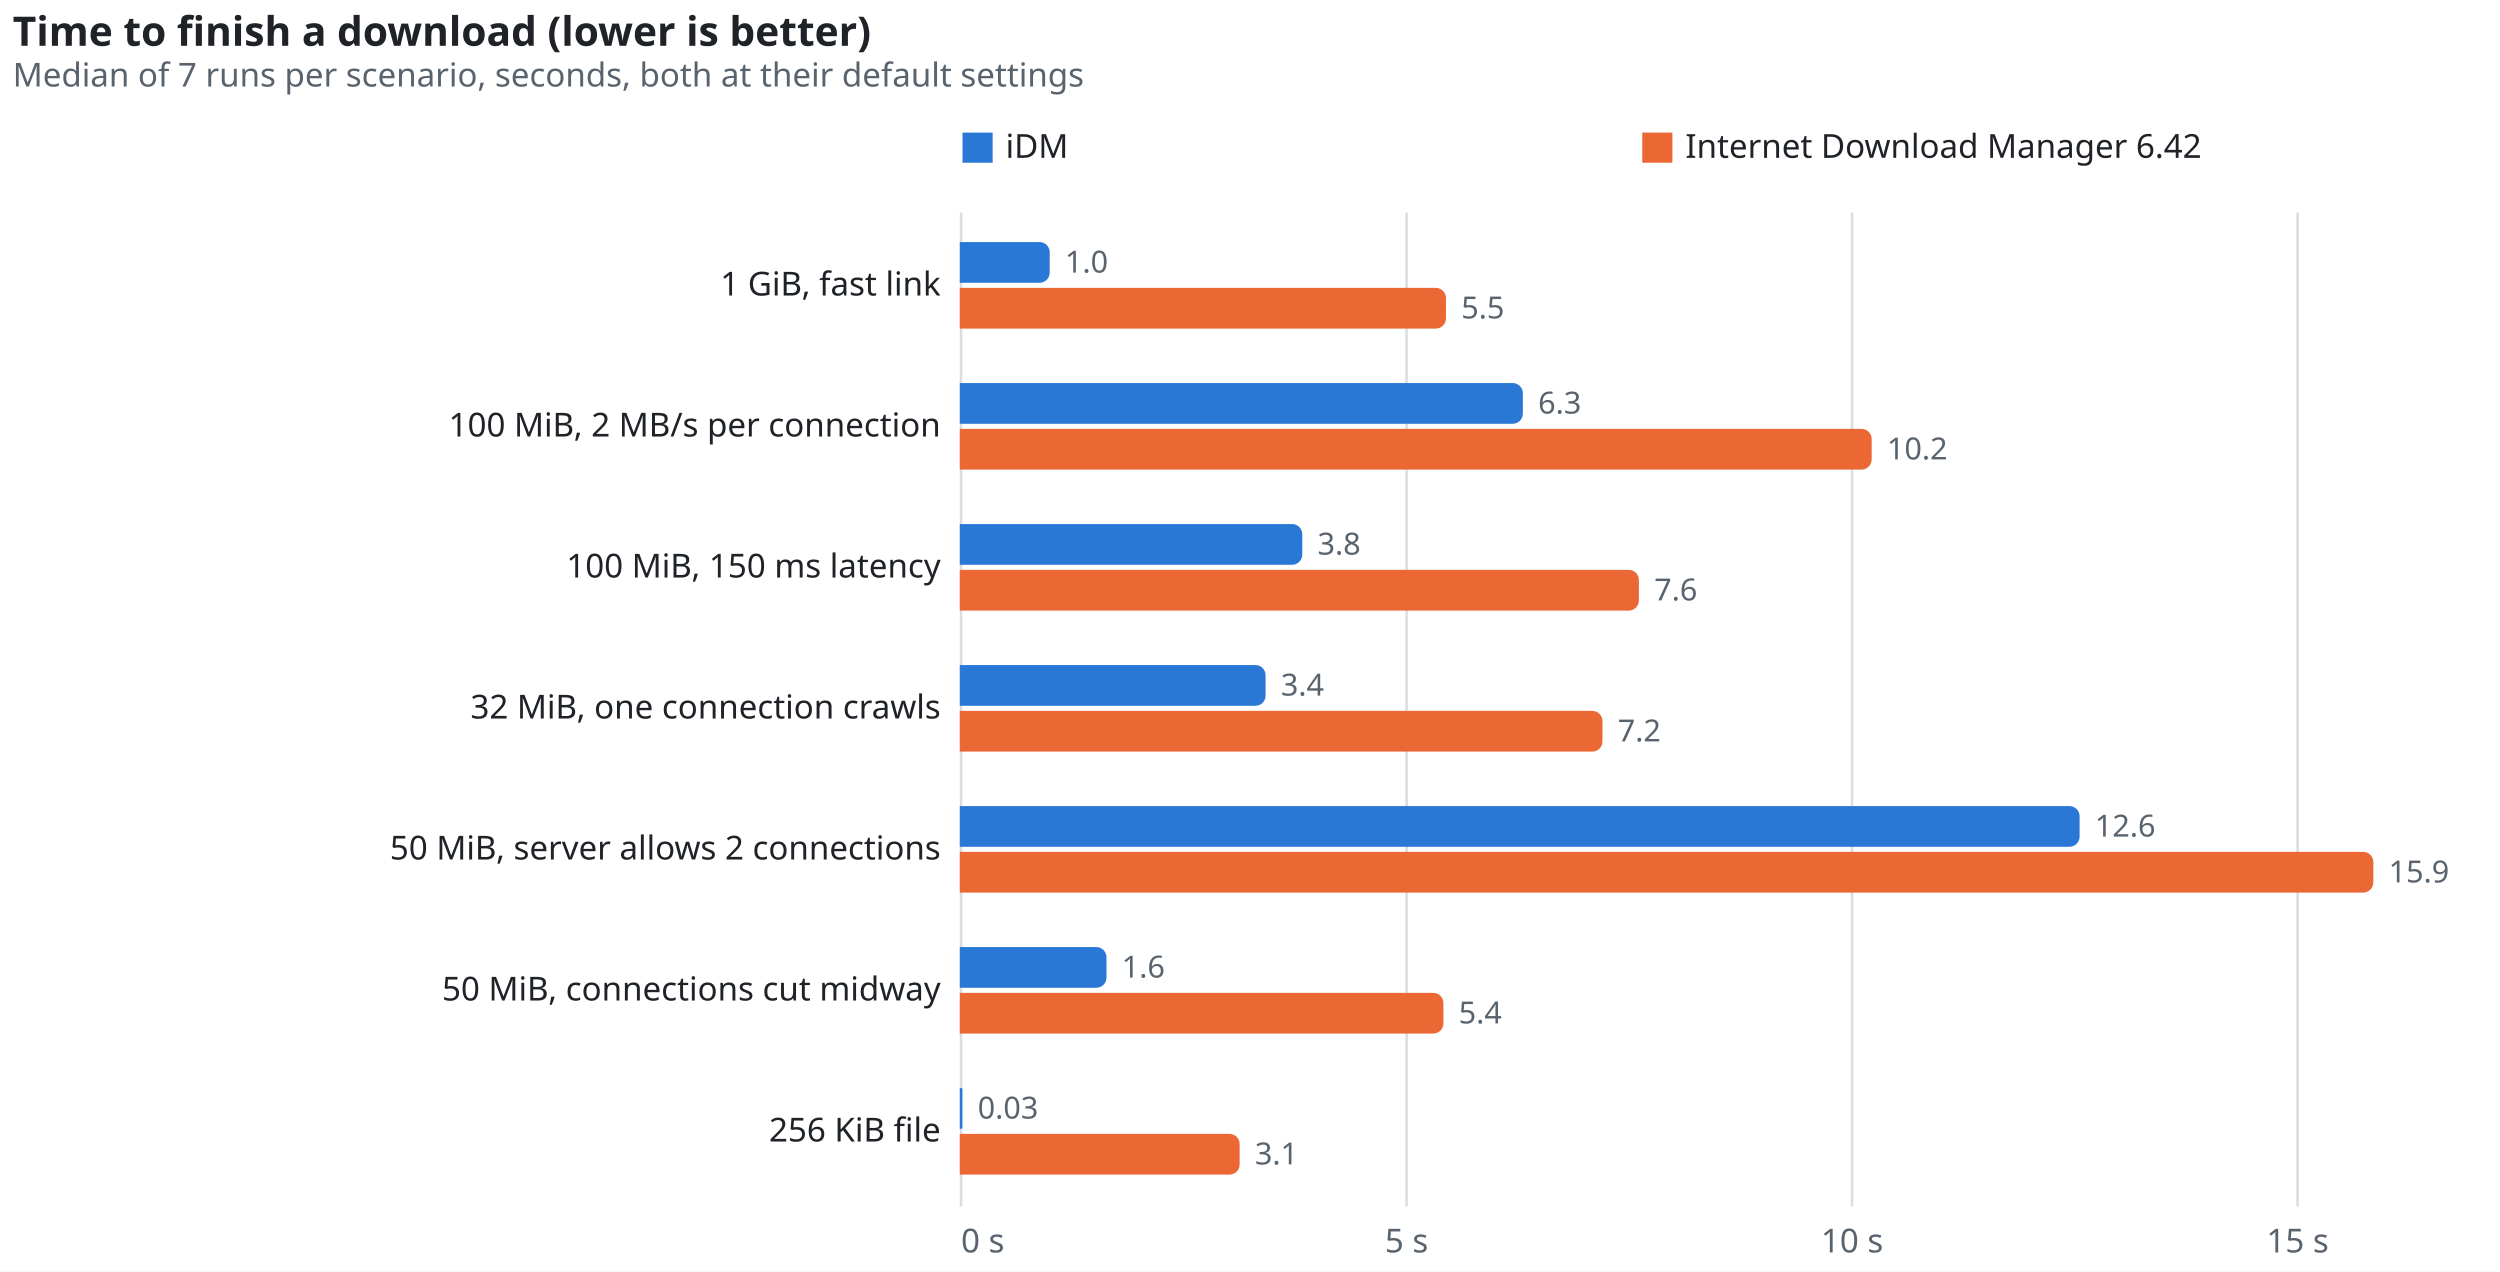
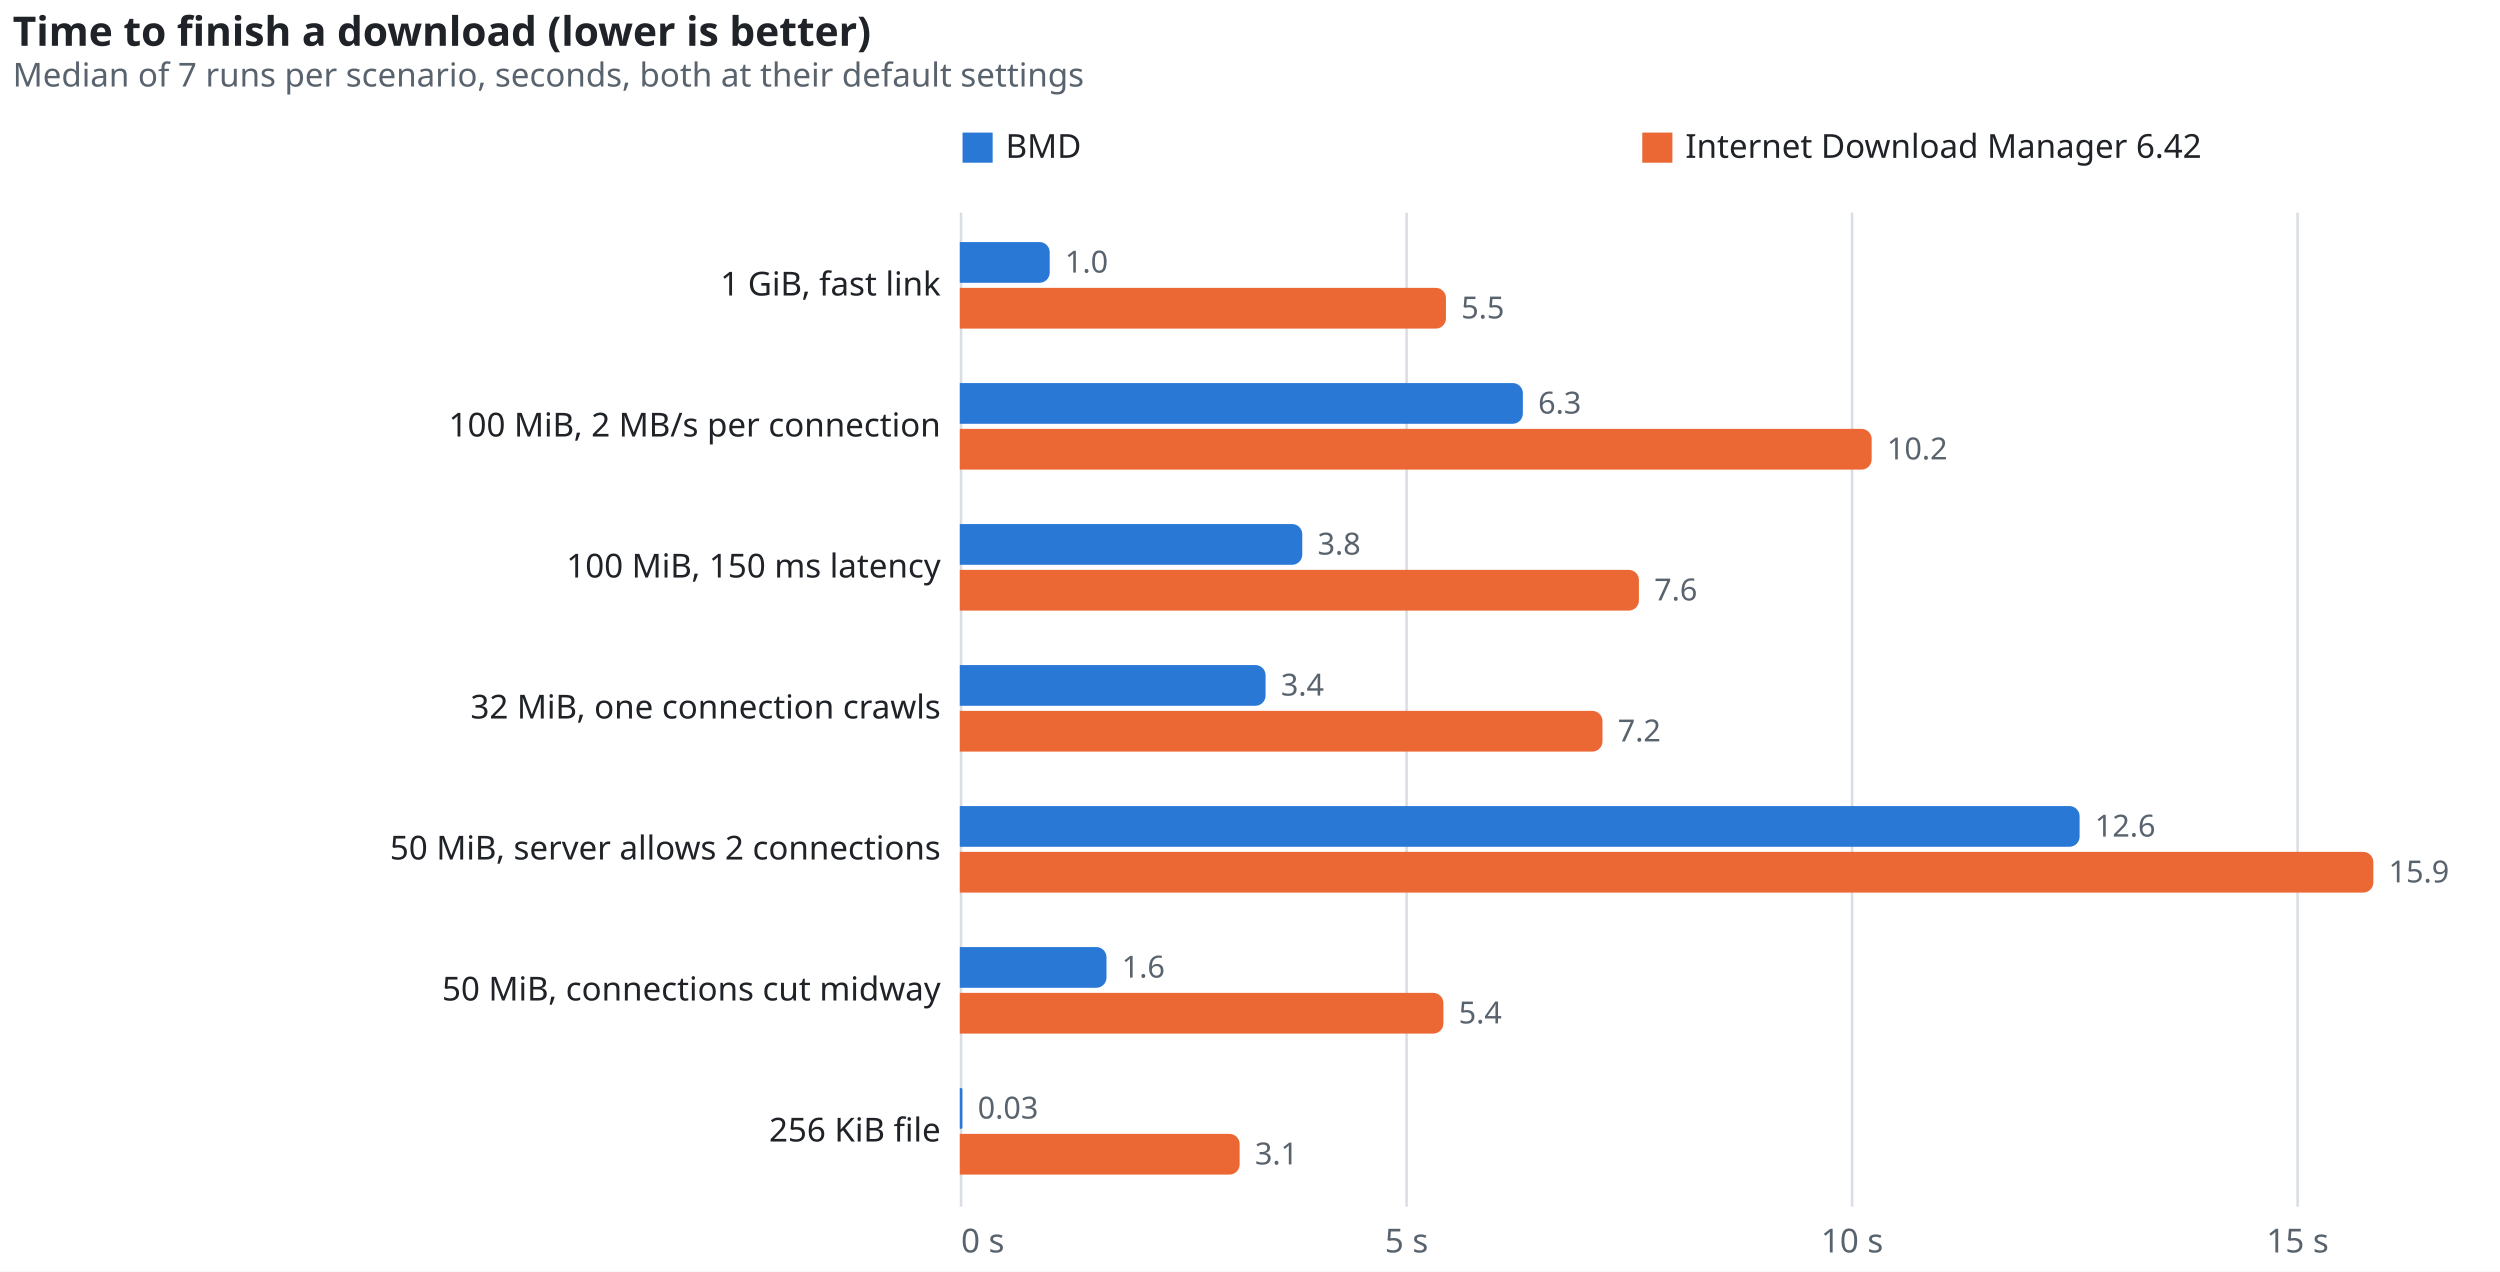
<svg xmlns="http://www.w3.org/2000/svg" version="1.1" class="marks" width="982" height="499.462" viewBox="0 0 982 499.462">
  <rect width="982" height="499.462" fill="#ffffff" />
  <g fill="none" stroke-miterlimit="4" transform="translate(377,83)">
    <g class="mark-group role-frame root" role="graphics-object" aria-roledescription="group mark container">
      <g transform="translate(0,0)">
        <path class="background" aria-hidden="true" d="M0,0h560v390.462h-560Z" />
        <g>
          <g class="mark-group role-axis" aria-hidden="true">
            <g transform="translate(0.5,390.9615)">
              <path class="background" aria-hidden="true" d="M0,0h0v0h0Z" pointer-events="none" />
              <g>
                <g class="mark-rule role-axis-grid" pointer-events="none">
                  <line transform="translate(0,0)" x2="0" y2="-390.462" stroke="#d8dee4" stroke-width="1" opacity="1" />
                  <line transform="translate(175,0)" x2="0" y2="-390.462" stroke="#d8dee4" stroke-width="1" opacity="1" />
                  <line transform="translate(350,0)" x2="0" y2="-390.462" stroke="#d8dee4" stroke-width="1" opacity="1" />
                  <line transform="translate(525,0)" x2="0" y2="-390.462" stroke="#d8dee4" stroke-width="1" opacity="1" />
                </g>
              </g>
              <path class="foreground" aria-hidden="true" d="" pointer-events="none" display="none" />
            </g>
          </g>
          <g class="mark-group role-axis" role="graphics-symbol" aria-roledescription="axis" aria-label="X-axis for a linear scale with values from 0 to 16">
            <g transform="translate(0.5,390.9615)">
              <path class="background" aria-hidden="true" d="M0,0h0v0h0Z" pointer-events="none" />
              <g>
                <g class="mark-text role-axis-label" pointer-events="none">
                  <text text-anchor="start" transform="translate(0,18)" font-family="-apple-system, 'Segoe UI', 'Noto Sans', Helvetica, Arial, sans-serif" font-size="13px" fill="#59636e" opacity="1">0 s</text>
                  <text text-anchor="middle" transform="translate(175,18)" font-family="-apple-system, 'Segoe UI', 'Noto Sans', Helvetica, Arial, sans-serif" font-size="13px" fill="#59636e" opacity="1">5 s</text>
                  <text text-anchor="middle" transform="translate(350,18)" font-family="-apple-system, 'Segoe UI', 'Noto Sans', Helvetica, Arial, sans-serif" font-size="13px" fill="#59636e" opacity="1">10 s</text>
                  <text text-anchor="middle" transform="translate(525,18)" font-family="-apple-system, 'Segoe UI', 'Noto Sans', Helvetica, Arial, sans-serif" font-size="13px" fill="#59636e" opacity="1">15 s</text>
                </g>
              </g>
              <path class="foreground" aria-hidden="true" d="" pointer-events="none" display="none" />
            </g>
          </g>
          <g class="mark-group role-axis" role="graphics-symbol" aria-roledescription="axis" aria-label="Y-axis for a discrete scale with 7 values: 1 GiB, fast link, 100 MiB, 2 MB/s per connection, 100 MiB, 150 ms latency, 32 MiB, one connection crawls, 50 MiB, server allows 2 connections, 50 MiB, connections cut midway, 256 KiB file">
            <g transform="translate(0.5,0.5)">
              <path class="background" aria-hidden="true" d="M0,0h0v0h0Z" pointer-events="none" />
              <g>
                <g class="mark-text role-axis-label" pointer-events="none">
                  <text text-anchor="end" transform="translate(-8,32.57692)" font-family="-apple-system, 'Segoe UI', 'Noto Sans', Helvetica, Arial, sans-serif" font-size="13px" fill="#1f2328" opacity="1">1 GiB, fast link</text>
                  <text text-anchor="end" transform="translate(-8,87.96154)" font-family="-apple-system, 'Segoe UI', 'Noto Sans', Helvetica, Arial, sans-serif" font-size="13px" fill="#1f2328" opacity="1">100 MiB, 2 MB/s per connection</text>
                  <text text-anchor="end" transform="translate(-8,143.3462)" font-family="-apple-system, 'Segoe UI', 'Noto Sans', Helvetica, Arial, sans-serif" font-size="13px" fill="#1f2328" opacity="1">100 MiB, 150 ms latency</text>
                  <text text-anchor="end" transform="translate(-8,198.7308)" font-family="-apple-system, 'Segoe UI', 'Noto Sans', Helvetica, Arial, sans-serif" font-size="13px" fill="#1f2328" opacity="1">32 MiB, one connection crawls</text>
                  <text text-anchor="end" transform="translate(-8,254.1154)" font-family="-apple-system, 'Segoe UI', 'Noto Sans', Helvetica, Arial, sans-serif" font-size="13px" fill="#1f2328" opacity="1">50 MiB, server allows 2 connections</text>
                  <text text-anchor="end" transform="translate(-8,309.5)" font-family="-apple-system, 'Segoe UI', 'Noto Sans', Helvetica, Arial, sans-serif" font-size="13px" fill="#1f2328" opacity="1">50 MiB, connections cut midway</text>
                  <text text-anchor="end" transform="translate(-8,364.8846)" font-family="-apple-system, 'Segoe UI', 'Noto Sans', Helvetica, Arial, sans-serif" font-size="13px" fill="#1f2328" opacity="1">256 KiB file</text>
                </g>
              </g>
              <path class="foreground" aria-hidden="true" d="" pointer-events="none" display="none" />
            </g>
          </g>
          <g class="mark-group role-scope" role="graphics-object" aria-roledescription="group mark container">
            <g transform="translate(0,12.07692)">
              <path class="background" aria-hidden="true" d="M0,0L31.327,0C33.535,0,35.327,1.792,35.327,4L35.327,12C35.327,14.208,33.535,16,31.327,16L0,16C0,16,0,16,0,16L0,0C0,0,0,0,0,0Z" />
              <g clip-path="url(#clip1)">
                <g class="mark-group role-scope" role="graphics-object" aria-roledescription="group mark container">
                  <g transform="translate(0,0)">
                    <path class="background" aria-hidden="true" d="M0,0h0v16h0Z" />
                    <g>
                      <g class="mark-rect role-mark layer_0_marks" role="graphics-object" aria-roledescription="rect mark container">
-                         <path aria-label="seconds: 1.00935; scenario: 1 GiB, fast link; client: iDM" role="graphics-symbol" aria-roledescription="bar" d="M0,0h35.327v16h-35.327Z" fill="#2a78d6" />
+                         <path aria-label="seconds: 1.00935; scenario: 1 GiB, fast link; client: BMD" role="graphics-symbol" aria-roledescription="bar" d="M0,0h35.327v16h-35.327Z" fill="#2a78d6" />
                      </g>
                    </g>
                    <path class="foreground" aria-hidden="true" d="" display="none" />
                  </g>
                </g>
              </g>
              <path class="foreground" aria-hidden="true" d="" display="none" />
            </g>
            <g transform="translate(0,30.07692)">
              <path class="background" aria-hidden="true" d="M0,0L186.973,0C189.181,0,190.973,1.792,190.973,4L190.973,12C190.973,14.208,189.181,16,186.973,16L0,16C0,16,0,16,0,16L0,0C0,0,0,0,0,0Z" />
              <g clip-path="url(#clip2)">
                <g class="mark-group role-scope" role="graphics-object" aria-roledescription="group mark container">
                  <g transform="translate(0,0)">
                    <path class="background" aria-hidden="true" d="M0,0h0v16h0Z" />
                    <g>
                      <g class="mark-rect role-mark layer_0_marks" role="graphics-object" aria-roledescription="rect mark container">
                        <path aria-label="seconds: 5.45638; scenario: 1 GiB, fast link; client: Internet Download Manager 6.42" role="graphics-symbol" aria-roledescription="bar" d="M0,0h190.973v16h-190.973Z" fill="#eb6834" />
                      </g>
                    </g>
                    <path class="foreground" aria-hidden="true" d="" display="none" />
                  </g>
                </g>
              </g>
              <path class="foreground" aria-hidden="true" d="" display="none" />
            </g>
            <g transform="translate(0,67.46154)">
              <path class="background" aria-hidden="true" d="M0,0L217.181,0C219.389,0,221.181,1.792,221.181,4L221.181,12C221.181,14.208,219.389,16,217.181,16L0,16C0,16,0,16,0,16L0,0C0,0,0,0,0,0Z" />
              <g clip-path="url(#clip3)">
                <g class="mark-group role-scope" role="graphics-object" aria-roledescription="group mark container">
                  <g transform="translate(0,0)">
                    <path class="background" aria-hidden="true" d="M0,0h0v16h0Z" />
                    <g>
                      <g class="mark-rect role-mark layer_0_marks" role="graphics-object" aria-roledescription="rect mark container">
-                         <path aria-label="seconds: 6.31947; scenario: 100 MiB, 2 MB/s per connection; client: iDM" role="graphics-symbol" aria-roledescription="bar" d="M0,0h221.181v16h-221.181Z" fill="#2a78d6" />
+                         <path aria-label="seconds: 6.31947; scenario: 100 MiB, 2 MB/s per connection; client: BMD" role="graphics-symbol" aria-roledescription="bar" d="M0,0h221.181v16h-221.181Z" fill="#2a78d6" />
                      </g>
                    </g>
                    <path class="foreground" aria-hidden="true" d="" display="none" />
                  </g>
                </g>
              </g>
              <path class="foreground" aria-hidden="true" d="" display="none" />
            </g>
            <g transform="translate(0,85.46154)">
              <path class="background" aria-hidden="true" d="M0,0L354.192,0C356.399,0,358.192,1.792,358.192,4L358.192,12C358.192,14.208,356.399,16,354.192,16L0,16C0,16,0,16,0,16L0,0C0,0,0,0,0,0Z" />
              <g clip-path="url(#clip4)">
                <g class="mark-group role-scope" role="graphics-object" aria-roledescription="group mark container">
                  <g transform="translate(0,0)">
                    <path class="background" aria-hidden="true" d="M0,0h0v16h0Z" />
                    <g>
                      <g class="mark-rect role-mark layer_0_marks" role="graphics-object" aria-roledescription="rect mark container">
                        <path aria-label="seconds: 10.234; scenario: 100 MiB, 2 MB/s per connection; client: Internet Download Manager 6.42" role="graphics-symbol" aria-roledescription="bar" d="M0,0h358.192v16h-358.192Z" fill="#eb6834" />
                      </g>
                    </g>
                    <path class="foreground" aria-hidden="true" d="" display="none" />
                  </g>
                </g>
              </g>
              <path class="foreground" aria-hidden="true" d="" display="none" />
            </g>
            <g transform="translate(0,122.8462)">
              <path class="background" aria-hidden="true" d="M0,0L130.531,0C132.739,0,134.531,1.792,134.531,4L134.531,12C134.531,14.208,132.739,16,130.531,16L0,16C0,16,0,16,0,16L0,0C0,0,0,0,0,0Z" />
              <g clip-path="url(#clip5)">
                <g class="mark-group role-scope" role="graphics-object" aria-roledescription="group mark container">
                  <g transform="translate(0,0)">
                    <path class="background" aria-hidden="true" d="M0,0h0v16h0Z" />
                    <g>
                      <g class="mark-rect role-mark layer_0_marks" role="graphics-object" aria-roledescription="rect mark container">
-                         <path aria-label="seconds: 3.84375; scenario: 100 MiB, 150 ms latency; client: iDM" role="graphics-symbol" aria-roledescription="bar" d="M0,0h134.531v16h-134.531Z" fill="#2a78d6" />
+                         <path aria-label="seconds: 3.84375; scenario: 100 MiB, 150 ms latency; client: BMD" role="graphics-symbol" aria-roledescription="bar" d="M0,0h134.531v16h-134.531Z" fill="#2a78d6" />
                      </g>
                    </g>
                    <path class="foreground" aria-hidden="true" d="" display="none" />
                  </g>
                </g>
              </g>
              <path class="foreground" aria-hidden="true" d="" display="none" />
            </g>
            <g transform="translate(0,140.8462)">
              <path class="background" aria-hidden="true" d="M0,0L262.767,0C264.975,0,266.767,1.792,266.767,4L266.767,12C266.767,14.208,264.975,16,262.767,16L0,16C0,16,0,16,0,16L0,0C0,0,0,0,0,0Z" />
              <g clip-path="url(#clip6)">
                <g class="mark-group role-scope" role="graphics-object" aria-roledescription="group mark container">
                  <g transform="translate(0,0)">
                    <path class="background" aria-hidden="true" d="M0,0h0v16h0Z" />
                    <g>
                      <g class="mark-rect role-mark layer_0_marks" role="graphics-object" aria-roledescription="rect mark container">
                        <path aria-label="seconds: 7.62191; scenario: 100 MiB, 150 ms latency; client: Internet Download Manager 6.42" role="graphics-symbol" aria-roledescription="bar" d="M0,0h266.767v16h-266.767Z" fill="#eb6834" />
                      </g>
                    </g>
                    <path class="foreground" aria-hidden="true" d="" display="none" />
                  </g>
                </g>
              </g>
              <path class="foreground" aria-hidden="true" d="" display="none" />
            </g>
            <g transform="translate(0,178.2308)">
              <path class="background" aria-hidden="true" d="M0,0L116.122,0C118.329,0,120.122,1.792,120.122,4L120.122,12C120.122,14.208,118.329,16,116.122,16L0,16C0,16,0,16,0,16L0,0C0,0,0,0,0,0Z" />
              <g clip-path="url(#clip7)">
                <g class="mark-group role-scope" role="graphics-object" aria-roledescription="group mark container">
                  <g transform="translate(0,0)">
                    <path class="background" aria-hidden="true" d="M0,0h0v16h0Z" />
                    <g>
                      <g class="mark-rect role-mark layer_0_marks" role="graphics-object" aria-roledescription="rect mark container">
-                         <path aria-label="seconds: 3.43205; scenario: 32 MiB, one connection crawls; client: iDM" role="graphics-symbol" aria-roledescription="bar" d="M0,0h120.122v16h-120.122Z" fill="#2a78d6" />
+                         <path aria-label="seconds: 3.43205; scenario: 32 MiB, one connection crawls; client: BMD" role="graphics-symbol" aria-roledescription="bar" d="M0,0h120.122v16h-120.122Z" fill="#2a78d6" />
                      </g>
                    </g>
                    <path class="foreground" aria-hidden="true" d="" display="none" />
                  </g>
                </g>
              </g>
              <path class="foreground" aria-hidden="true" d="" display="none" />
            </g>
            <g transform="translate(0,196.2308)">
              <path class="background" aria-hidden="true" d="M0,0L248.454,0C250.661,0,252.454,1.792,252.454,4L252.454,12C252.454,14.208,250.661,16,248.454,16L0,16C0,16,0,16,0,16L0,0C0,0,0,0,0,0Z" />
              <g clip-path="url(#clip8)">
                <g class="mark-group role-scope" role="graphics-object" aria-roledescription="group mark container">
                  <g transform="translate(0,0)">
                    <path class="background" aria-hidden="true" d="M0,0h0v16h0Z" />
                    <g>
                      <g class="mark-rect role-mark layer_0_marks" role="graphics-object" aria-roledescription="rect mark container">
                        <path aria-label="seconds: 7.21296; scenario: 32 MiB, one connection crawls; client: Internet Download Manager 6.42" role="graphics-symbol" aria-roledescription="bar" d="M0,0h252.454v16h-252.454Z" fill="#eb6834" />
                      </g>
                    </g>
                    <path class="foreground" aria-hidden="true" d="" display="none" />
                  </g>
                </g>
              </g>
              <path class="foreground" aria-hidden="true" d="" display="none" />
            </g>
            <g transform="translate(0,233.6154)">
              <path class="background" aria-hidden="true" d="M0,0L435.868,0C438.075,0,439.868,1.792,439.868,4L439.868,12C439.868,14.208,438.075,16,435.868,16L0,16C0,16,0,16,0,16L0,0C0,0,0,0,0,0Z" />
              <g clip-path="url(#clip9)">
                <g class="mark-group role-scope" role="graphics-object" aria-roledescription="group mark container">
                  <g transform="translate(0,0)">
                    <path class="background" aria-hidden="true" d="M0,0h0v16h0Z" />
                    <g>
                      <g class="mark-rect role-mark layer_0_marks" role="graphics-object" aria-roledescription="rect mark container">
-                         <path aria-label="seconds: 12.5677; scenario: 50 MiB, server allows 2 connections; client: iDM" role="graphics-symbol" aria-roledescription="bar" d="M0,0h439.868v16h-439.868Z" fill="#2a78d6" />
+                         <path aria-label="seconds: 12.5677; scenario: 50 MiB, server allows 2 connections; client: BMD" role="graphics-symbol" aria-roledescription="bar" d="M0,0h439.868v16h-439.868Z" fill="#2a78d6" />
                      </g>
                    </g>
                    <path class="foreground" aria-hidden="true" d="" display="none" />
                  </g>
                </g>
              </g>
              <path class="foreground" aria-hidden="true" d="" display="none" />
            </g>
            <g transform="translate(0,251.6154)">
              <path class="background" aria-hidden="true" d="M0,0L551.247,0C553.455,0,555.247,1.792,555.247,4L555.247,12C555.247,14.208,553.455,16,551.247,16L0,16C0,16,0,16,0,16L0,0C0,0,0,0,0,0Z" />
              <g clip-path="url(#clip10)">
                <g class="mark-group role-scope" role="graphics-object" aria-roledescription="group mark container">
                  <g transform="translate(0,0)">
                    <path class="background" aria-hidden="true" d="M0,0h0v16h0Z" />
                    <g>
                      <g class="mark-rect role-mark layer_0_marks" role="graphics-object" aria-roledescription="rect mark container">
                        <path aria-label="seconds: 15.8642; scenario: 50 MiB, server allows 2 connections; client: Internet Download Manager 6.42" role="graphics-symbol" aria-roledescription="bar" d="M0,0h555.247v16h-555.247Z" fill="#eb6834" />
                      </g>
                    </g>
                    <path class="foreground" aria-hidden="true" d="" display="none" />
                  </g>
                </g>
              </g>
              <path class="foreground" aria-hidden="true" d="" display="none" />
            </g>
            <g transform="translate(0,289)">
              <path class="background" aria-hidden="true" d="M0,0L53.628,0C55.836,0,57.628,1.792,57.628,4L57.628,12C57.628,14.208,55.836,16,53.628,16L0,16C0,16,0,16,0,16L0,0C0,0,0,0,0,0Z" />
              <g clip-path="url(#clip11)">
                <g class="mark-group role-scope" role="graphics-object" aria-roledescription="group mark container">
                  <g transform="translate(0,0)">
                    <path class="background" aria-hidden="true" d="M0,0h0v16h0Z" />
                    <g>
                      <g class="mark-rect role-mark layer_0_marks" role="graphics-object" aria-roledescription="rect mark container">
-                         <path aria-label="seconds: 1.64652; scenario: 50 MiB, connections cut midway; client: iDM" role="graphics-symbol" aria-roledescription="bar" d="M0,0h57.628v16h-57.628Z" fill="#2a78d6" />
+                         <path aria-label="seconds: 1.64652; scenario: 50 MiB, connections cut midway; client: BMD" role="graphics-symbol" aria-roledescription="bar" d="M0,0h57.628v16h-57.628Z" fill="#2a78d6" />
                      </g>
                    </g>
                    <path class="foreground" aria-hidden="true" d="" display="none" />
                  </g>
                </g>
              </g>
              <path class="foreground" aria-hidden="true" d="" display="none" />
            </g>
            <g transform="translate(0,307)">
              <path class="background" aria-hidden="true" d="M0,0L185.969,0C188.176,0,189.969,1.792,189.969,4L189.969,12C189.969,14.208,188.176,16,185.969,16L0,16C0,16,0,16,0,16L0,0C0,0,0,0,0,0Z" />
              <g clip-path="url(#clip12)">
                <g class="mark-group role-scope" role="graphics-object" aria-roledescription="group mark container">
                  <g transform="translate(0,0)">
                    <path class="background" aria-hidden="true" d="M0,0h0v16h0Z" />
                    <g>
                      <g class="mark-rect role-mark layer_0_marks" role="graphics-object" aria-roledescription="rect mark container">
                        <path aria-label="seconds: 5.42768; scenario: 50 MiB, connections cut midway; client: Internet Download Manager 6.42" role="graphics-symbol" aria-roledescription="bar" d="M0,0h189.969v16h-189.969Z" fill="#eb6834" />
                      </g>
                    </g>
                    <path class="foreground" aria-hidden="true" d="" display="none" />
                  </g>
                </g>
              </g>
              <path class="foreground" aria-hidden="true" d="" display="none" />
            </g>
            <g transform="translate(0,344.3846)">
              <path class="background" aria-hidden="true" d="M0,0L0.519,0C0.806,0,1.038,0.233,1.038,0.519L1.038,15.481C1.038,15.767,0.806,16,0.519,16L0,16C0,16,0,16,0,16L0,0C0,0,0,0,0,0Z" />
              <g clip-path="url(#clip13)">
                <g class="mark-group role-scope" role="graphics-object" aria-roledescription="group mark container">
                  <g transform="translate(0,0)">
                    <path class="background" aria-hidden="true" d="M0,0h0v16h0Z" />
                    <g>
                      <g class="mark-rect role-mark layer_0_marks" role="graphics-object" aria-roledescription="rect mark container">
-                         <path aria-label="seconds: 29.66m; scenario: 256 KiB file; client: iDM" role="graphics-symbol" aria-roledescription="bar" d="M0,0h1.038v16h-1.038Z" fill="#2a78d6" />
+                         <path aria-label="seconds: 29.66m; scenario: 256 KiB file; client: BMD" role="graphics-symbol" aria-roledescription="bar" d="M0,0h1.038v16h-1.038Z" fill="#2a78d6" />
                      </g>
                    </g>
                    <path class="foreground" aria-hidden="true" d="" display="none" />
                  </g>
                </g>
              </g>
              <path class="foreground" aria-hidden="true" d="" display="none" />
            </g>
            <g transform="translate(0,362.3846)">
              <path class="background" aria-hidden="true" d="M0,0L105.932,0C108.14,0,109.932,1.792,109.932,4L109.932,12C109.932,14.208,108.14,16,105.932,16L0,16C0,16,0,16,0,16L0,0C0,0,0,0,0,0Z" />
              <g clip-path="url(#clip14)">
                <g class="mark-group role-scope" role="graphics-object" aria-roledescription="group mark container">
                  <g transform="translate(0,0)">
                    <path class="background" aria-hidden="true" d="M0,0h0v16h0Z" />
                    <g>
                      <g class="mark-rect role-mark layer_0_marks" role="graphics-object" aria-roledescription="rect mark container">
                        <path aria-label="seconds: 3.14092; scenario: 256 KiB file; client: Internet Download Manager 6.42" role="graphics-symbol" aria-roledescription="bar" d="M0,0h109.932v16h-109.932Z" fill="#eb6834" />
                      </g>
                    </g>
                    <path class="foreground" aria-hidden="true" d="" display="none" />
                  </g>
                </g>
              </g>
              <path class="foreground" aria-hidden="true" d="" display="none" />
            </g>
          </g>
          <g class="mark-text role-mark layer_1_marks" role="graphics-object" aria-roledescription="text mark container">
-             <text aria-label="seconds: 1.00935; scenario: 1 GiB, fast link; client: iDM; value: 1.0" role="graphics-symbol" aria-roledescription="text mark" text-anchor="start" transform="translate(41.32725,24.07692)" font-family="-apple-system, 'Segoe UI', 'Noto Sans', Helvetica, Arial, sans-serif" font-size="12px" fill="#59636e">1.0</text>
+             <text aria-label="seconds: 1.00935; scenario: 1 GiB, fast link; client: BMD; value: 1.0" role="graphics-symbol" aria-roledescription="text mark" text-anchor="start" transform="translate(41.32725,24.07692)" font-family="-apple-system, 'Segoe UI', 'Noto Sans', Helvetica, Arial, sans-serif" font-size="12px" fill="#59636e">1.0</text>
            <text aria-label="seconds: 5.45638; scenario: 1 GiB, fast link; client: Internet Download Manager 6.42; value: 5.5" role="graphics-symbol" aria-roledescription="text mark" text-anchor="start" transform="translate(196.9733,42.07692)" font-family="-apple-system, 'Segoe UI', 'Noto Sans', Helvetica, Arial, sans-serif" font-size="12px" fill="#59636e">5.5</text>
-             <text aria-label="seconds: 6.31947; scenario: 100 MiB, 2 MB/s per connection; client: iDM; value: 6.3" role="graphics-symbol" aria-roledescription="text mark" text-anchor="start" transform="translate(227.1814,79.46154)" font-family="-apple-system, 'Segoe UI', 'Noto Sans', Helvetica, Arial, sans-serif" font-size="12px" fill="#59636e">6.3</text>
+             <text aria-label="seconds: 6.31947; scenario: 100 MiB, 2 MB/s per connection; client: BMD; value: 6.3" role="graphics-symbol" aria-roledescription="text mark" text-anchor="start" transform="translate(227.1814,79.46154)" font-family="-apple-system, 'Segoe UI', 'Noto Sans', Helvetica, Arial, sans-serif" font-size="12px" fill="#59636e">6.3</text>
            <text aria-label="seconds: 10.234; scenario: 100 MiB, 2 MB/s per connection; client: Internet Download Manager 6.42; value: 10.2" role="graphics-symbol" aria-roledescription="text mark" text-anchor="start" transform="translate(364.1918,97.46154)" font-family="-apple-system, 'Segoe UI', 'Noto Sans', Helvetica, Arial, sans-serif" font-size="12px" fill="#59636e">10.2</text>
-             <text aria-label="seconds: 3.84375; scenario: 100 MiB, 150 ms latency; client: iDM; value: 3.8" role="graphics-symbol" aria-roledescription="text mark" text-anchor="start" transform="translate(140.5312,134.8462)" font-family="-apple-system, 'Segoe UI', 'Noto Sans', Helvetica, Arial, sans-serif" font-size="12px" fill="#59636e">3.8</text>
+             <text aria-label="seconds: 3.84375; scenario: 100 MiB, 150 ms latency; client: BMD; value: 3.8" role="graphics-symbol" aria-roledescription="text mark" text-anchor="start" transform="translate(140.5312,134.8462)" font-family="-apple-system, 'Segoe UI', 'Noto Sans', Helvetica, Arial, sans-serif" font-size="12px" fill="#59636e">3.8</text>
            <text aria-label="seconds: 7.62191; scenario: 100 MiB, 150 ms latency; client: Internet Download Manager 6.42; value: 7.6" role="graphics-symbol" aria-roledescription="text mark" text-anchor="start" transform="translate(272.7668,152.8462)" font-family="-apple-system, 'Segoe UI', 'Noto Sans', Helvetica, Arial, sans-serif" font-size="12px" fill="#59636e">7.6</text>
-             <text aria-label="seconds: 3.43205; scenario: 32 MiB, one connection crawls; client: iDM; value: 3.4" role="graphics-symbol" aria-roledescription="text mark" text-anchor="start" transform="translate(126.1218,190.2308)" font-family="-apple-system, 'Segoe UI', 'Noto Sans', Helvetica, Arial, sans-serif" font-size="12px" fill="#59636e">3.4</text>
+             <text aria-label="seconds: 3.43205; scenario: 32 MiB, one connection crawls; client: BMD; value: 3.4" role="graphics-symbol" aria-roledescription="text mark" text-anchor="start" transform="translate(126.1218,190.2308)" font-family="-apple-system, 'Segoe UI', 'Noto Sans', Helvetica, Arial, sans-serif" font-size="12px" fill="#59636e">3.4</text>
            <text aria-label="seconds: 7.21296; scenario: 32 MiB, one connection crawls; client: Internet Download Manager 6.42; value: 7.2" role="graphics-symbol" aria-roledescription="text mark" text-anchor="start" transform="translate(258.4536,208.2308)" font-family="-apple-system, 'Segoe UI', 'Noto Sans', Helvetica, Arial, sans-serif" font-size="12px" fill="#59636e">7.2</text>
-             <text aria-label="seconds: 12.5677; scenario: 50 MiB, server allows 2 connections; client: iDM; value: 12.6" role="graphics-symbol" aria-roledescription="text mark" text-anchor="start" transform="translate(445.8678,245.6154)" font-family="-apple-system, 'Segoe UI', 'Noto Sans', Helvetica, Arial, sans-serif" font-size="12px" fill="#59636e">12.6</text>
+             <text aria-label="seconds: 12.5677; scenario: 50 MiB, server allows 2 connections; client: BMD; value: 12.6" role="graphics-symbol" aria-roledescription="text mark" text-anchor="start" transform="translate(445.8678,245.6154)" font-family="-apple-system, 'Segoe UI', 'Noto Sans', Helvetica, Arial, sans-serif" font-size="12px" fill="#59636e">12.6</text>
            <text aria-label="seconds: 15.8642; scenario: 50 MiB, server allows 2 connections; client: Internet Download Manager 6.42; value: 15.9" role="graphics-symbol" aria-roledescription="text mark" text-anchor="start" transform="translate(561.2473,263.6154)" font-family="-apple-system, 'Segoe UI', 'Noto Sans', Helvetica, Arial, sans-serif" font-size="12px" fill="#59636e">15.9</text>
-             <text aria-label="seconds: 1.64652; scenario: 50 MiB, connections cut midway; client: iDM; value: 1.6" role="graphics-symbol" aria-roledescription="text mark" text-anchor="start" transform="translate(63.6282,301)" font-family="-apple-system, 'Segoe UI', 'Noto Sans', Helvetica, Arial, sans-serif" font-size="12px" fill="#59636e">1.6</text>
+             <text aria-label="seconds: 1.64652; scenario: 50 MiB, connections cut midway; client: BMD; value: 1.6" role="graphics-symbol" aria-roledescription="text mark" text-anchor="start" transform="translate(63.6282,301)" font-family="-apple-system, 'Segoe UI', 'Noto Sans', Helvetica, Arial, sans-serif" font-size="12px" fill="#59636e">1.6</text>
            <text aria-label="seconds: 5.42768; scenario: 50 MiB, connections cut midway; client: Internet Download Manager 6.42; value: 5.4" role="graphics-symbol" aria-roledescription="text mark" text-anchor="start" transform="translate(195.9688,319)" font-family="-apple-system, 'Segoe UI', 'Noto Sans', Helvetica, Arial, sans-serif" font-size="12px" fill="#59636e">5.4</text>
-             <text aria-label="seconds: 29.66m; scenario: 256 KiB file; client: iDM; value: 0.03" role="graphics-symbol" aria-roledescription="text mark" text-anchor="start" transform="translate(7.0381,356.3846)" font-family="-apple-system, 'Segoe UI', 'Noto Sans', Helvetica, Arial, sans-serif" font-size="12px" fill="#59636e">0.03</text>
+             <text aria-label="seconds: 29.66m; scenario: 256 KiB file; client: BMD; value: 0.03" role="graphics-symbol" aria-roledescription="text mark" text-anchor="start" transform="translate(7.0381,356.3846)" font-family="-apple-system, 'Segoe UI', 'Noto Sans', Helvetica, Arial, sans-serif" font-size="12px" fill="#59636e">0.03</text>
            <text aria-label="seconds: 3.14092; scenario: 256 KiB file; client: Internet Download Manager 6.42; value: 3.1" role="graphics-symbol" aria-roledescription="text mark" text-anchor="start" transform="translate(115.9322,374.3846)" font-family="-apple-system, 'Segoe UI', 'Noto Sans', Helvetica, Arial, sans-serif" font-size="12px" fill="#59636e">3.1</text>
          </g>
-           <g class="mark-group role-legend" role="graphics-symbol" aria-roledescription="legend" aria-label="Symbol legend for fill color with 2 values: iDM, Internet Download Manager 6.42">
+           <g class="mark-group role-legend" role="graphics-symbol" aria-roledescription="legend" aria-label="Symbol legend for fill color with 2 values: BMD, Internet Download Manager 6.42">
            <g transform="translate(0,-32)">
              <path class="background" aria-hidden="true" d="M0,0h597v14h-597Z" pointer-events="none" />
              <g>
                <g class="mark-group role-legend-entry">
                  <g transform="translate(0,0)">
                    <path class="background" aria-hidden="true" d="M0,0h0v0h0Z" pointer-events="none" />
                    <g>
                      <g class="mark-group role-scope" role="graphics-object" aria-roledescription="group mark container">
                        <g transform="translate(0,0)">
                          <path class="background" aria-hidden="true" d="M0,0h257v14h-257Z" pointer-events="none" opacity="1" />
                          <g>
                            <g class="mark-symbol role-legend-symbol" pointer-events="none">
                              <path transform="translate(7,7)" d="M-5.916,-5.916h11.832v11.832h-11.832Z" fill="#2a78d6" stroke-width="1.5" opacity="1" />
                            </g>
                            <g class="mark-text role-legend-label" pointer-events="none">
-                               <text text-anchor="start" transform="translate(18,11)" font-family="-apple-system, 'Segoe UI', 'Noto Sans', Helvetica, Arial, sans-serif" font-size="13px" fill="#1f2328" opacity="1">iDM</text>
+                               <text text-anchor="start" transform="translate(18,11)" font-family="-apple-system, 'Segoe UI', 'Noto Sans', Helvetica, Arial, sans-serif" font-size="13px" fill="#1f2328" opacity="1">BMD</text>
                            </g>
                          </g>
                          <path class="foreground" aria-hidden="true" d="" pointer-events="none" display="none" />
                        </g>
                        <g transform="translate(267,0)">
                          <path class="background" aria-hidden="true" d="M0,0h330v14h-330Z" pointer-events="none" opacity="1" />
                          <g>
                            <g class="mark-symbol role-legend-symbol" pointer-events="none">
                              <path transform="translate(7,7)" d="M-5.916,-5.916h11.832v11.832h-11.832Z" fill="#eb6834" stroke-width="1.5" opacity="1" />
                            </g>
                            <g class="mark-text role-legend-label" pointer-events="none">
                              <text text-anchor="start" transform="translate(18,11)" font-family="-apple-system, 'Segoe UI', 'Noto Sans', Helvetica, Arial, sans-serif" font-size="13px" fill="#1f2328" opacity="1">Internet Download Manager 6.42</text>
                            </g>
                          </g>
                          <path class="foreground" aria-hidden="true" d="" pointer-events="none" display="none" />
                        </g>
                      </g>
                    </g>
                    <path class="foreground" aria-hidden="true" d="" pointer-events="none" display="none" />
                  </g>
                </g>
              </g>
              <path class="foreground" aria-hidden="true" d="" pointer-events="none" display="none" />
            </g>
          </g>
          <g class="mark-group role-title">
            <g transform="translate(-372,-78)">
              <path class="background" aria-hidden="true" d="M0,0h0v0h0Z" pointer-events="none" />
              <g>
                <g class="mark-text role-title-text" role="graphics-symbol" aria-roledescription="title" aria-label="Title text 'Time to finish a download (lower is better)'" pointer-events="none">
                  <text text-anchor="start" transform="translate(0,13)" font-family="-apple-system, 'Segoe UI', 'Noto Sans', Helvetica, Arial, sans-serif" font-size="16px" font-weight="600" fill="#1f2328" opacity="1">Time to finish a download (lower is better)</text>
                </g>
                <g class="mark-text role-title-subtitle" role="graphics-symbol" aria-roledescription="subtitle" aria-label="Subtitle text 'Median of 7 runs per scenario, seconds, both at their default settings'" pointer-events="none">
                  <text text-anchor="start" transform="translate(0,29)" font-family="-apple-system, 'Segoe UI', 'Noto Sans', Helvetica, Arial, sans-serif" font-size="13px" fill="#59636e" opacity="1">Median of 7 runs per scenario, seconds, both at their default settings</text>
                </g>
              </g>
              <path class="foreground" aria-hidden="true" d="" pointer-events="none" display="none" />
            </g>
          </g>
        </g>
        <path class="foreground" aria-hidden="true" d="" display="none" />
      </g>
    </g>
  </g>
  <defs>
    <clipPath id="clip1">
      <path d="M0,0L31.327,0C33.535,0,35.327,1.792,35.327,4L35.327,12C35.327,14.208,33.535,16,31.327,16L0,16C0,16,0,16,0,16L0,0C0,0,0,0,0,0Z" />
    </clipPath>
    <clipPath id="clip2">
      <path d="M0,0L186.973,0C189.181,0,190.973,1.792,190.973,4L190.973,12C190.973,14.208,189.181,16,186.973,16L0,16C0,16,0,16,0,16L0,0C0,0,0,0,0,0Z" />
    </clipPath>
    <clipPath id="clip3">
      <path d="M0,0L217.181,0C219.389,0,221.181,1.792,221.181,4L221.181,12C221.181,14.208,219.389,16,217.181,16L0,16C0,16,0,16,0,16L0,0C0,0,0,0,0,0Z" />
    </clipPath>
    <clipPath id="clip4">
      <path d="M0,0L354.192,0C356.399,0,358.192,1.792,358.192,4L358.192,12C358.192,14.208,356.399,16,354.192,16L0,16C0,16,0,16,0,16L0,0C0,0,0,0,0,0Z" />
    </clipPath>
    <clipPath id="clip5">
      <path d="M0,0L130.531,0C132.739,0,134.531,1.792,134.531,4L134.531,12C134.531,14.208,132.739,16,130.531,16L0,16C0,16,0,16,0,16L0,0C0,0,0,0,0,0Z" />
    </clipPath>
    <clipPath id="clip6">
      <path d="M0,0L262.767,0C264.975,0,266.767,1.792,266.767,4L266.767,12C266.767,14.208,264.975,16,262.767,16L0,16C0,16,0,16,0,16L0,0C0,0,0,0,0,0Z" />
    </clipPath>
    <clipPath id="clip7">
      <path d="M0,0L116.122,0C118.329,0,120.122,1.792,120.122,4L120.122,12C120.122,14.208,118.329,16,116.122,16L0,16C0,16,0,16,0,16L0,0C0,0,0,0,0,0Z" />
    </clipPath>
    <clipPath id="clip8">
      <path d="M0,0L248.454,0C250.661,0,252.454,1.792,252.454,4L252.454,12C252.454,14.208,250.661,16,248.454,16L0,16C0,16,0,16,0,16L0,0C0,0,0,0,0,0Z" />
    </clipPath>
    <clipPath id="clip9">
      <path d="M0,0L435.868,0C438.075,0,439.868,1.792,439.868,4L439.868,12C439.868,14.208,438.075,16,435.868,16L0,16C0,16,0,16,0,16L0,0C0,0,0,0,0,0Z" />
    </clipPath>
    <clipPath id="clip10">
      <path d="M0,0L551.247,0C553.455,0,555.247,1.792,555.247,4L555.247,12C555.247,14.208,553.455,16,551.247,16L0,16C0,16,0,16,0,16L0,0C0,0,0,0,0,0Z" />
    </clipPath>
    <clipPath id="clip11">
      <path d="M0,0L53.628,0C55.836,0,57.628,1.792,57.628,4L57.628,12C57.628,14.208,55.836,16,53.628,16L0,16C0,16,0,16,0,16L0,0C0,0,0,0,0,0Z" />
    </clipPath>
    <clipPath id="clip12">
      <path d="M0,0L185.969,0C188.176,0,189.969,1.792,189.969,4L189.969,12C189.969,14.208,188.176,16,185.969,16L0,16C0,16,0,16,0,16L0,0C0,0,0,0,0,0Z" />
    </clipPath>
    <clipPath id="clip13">
      <path d="M0,0L0.519,0C0.806,0,1.038,0.233,1.038,0.519L1.038,15.481C1.038,15.767,0.806,16,0.519,16L0,16C0,16,0,16,0,16L0,0C0,0,0,0,0,0Z" />
    </clipPath>
    <clipPath id="clip14">
      <path d="M0,0L105.932,0C108.14,0,109.932,1.792,109.932,4L109.932,12C109.932,14.208,108.14,16,105.932,16L0,16C0,16,0,16,0,16L0,0C0,0,0,0,0,0Z" />
    </clipPath>
  </defs>
</svg>
